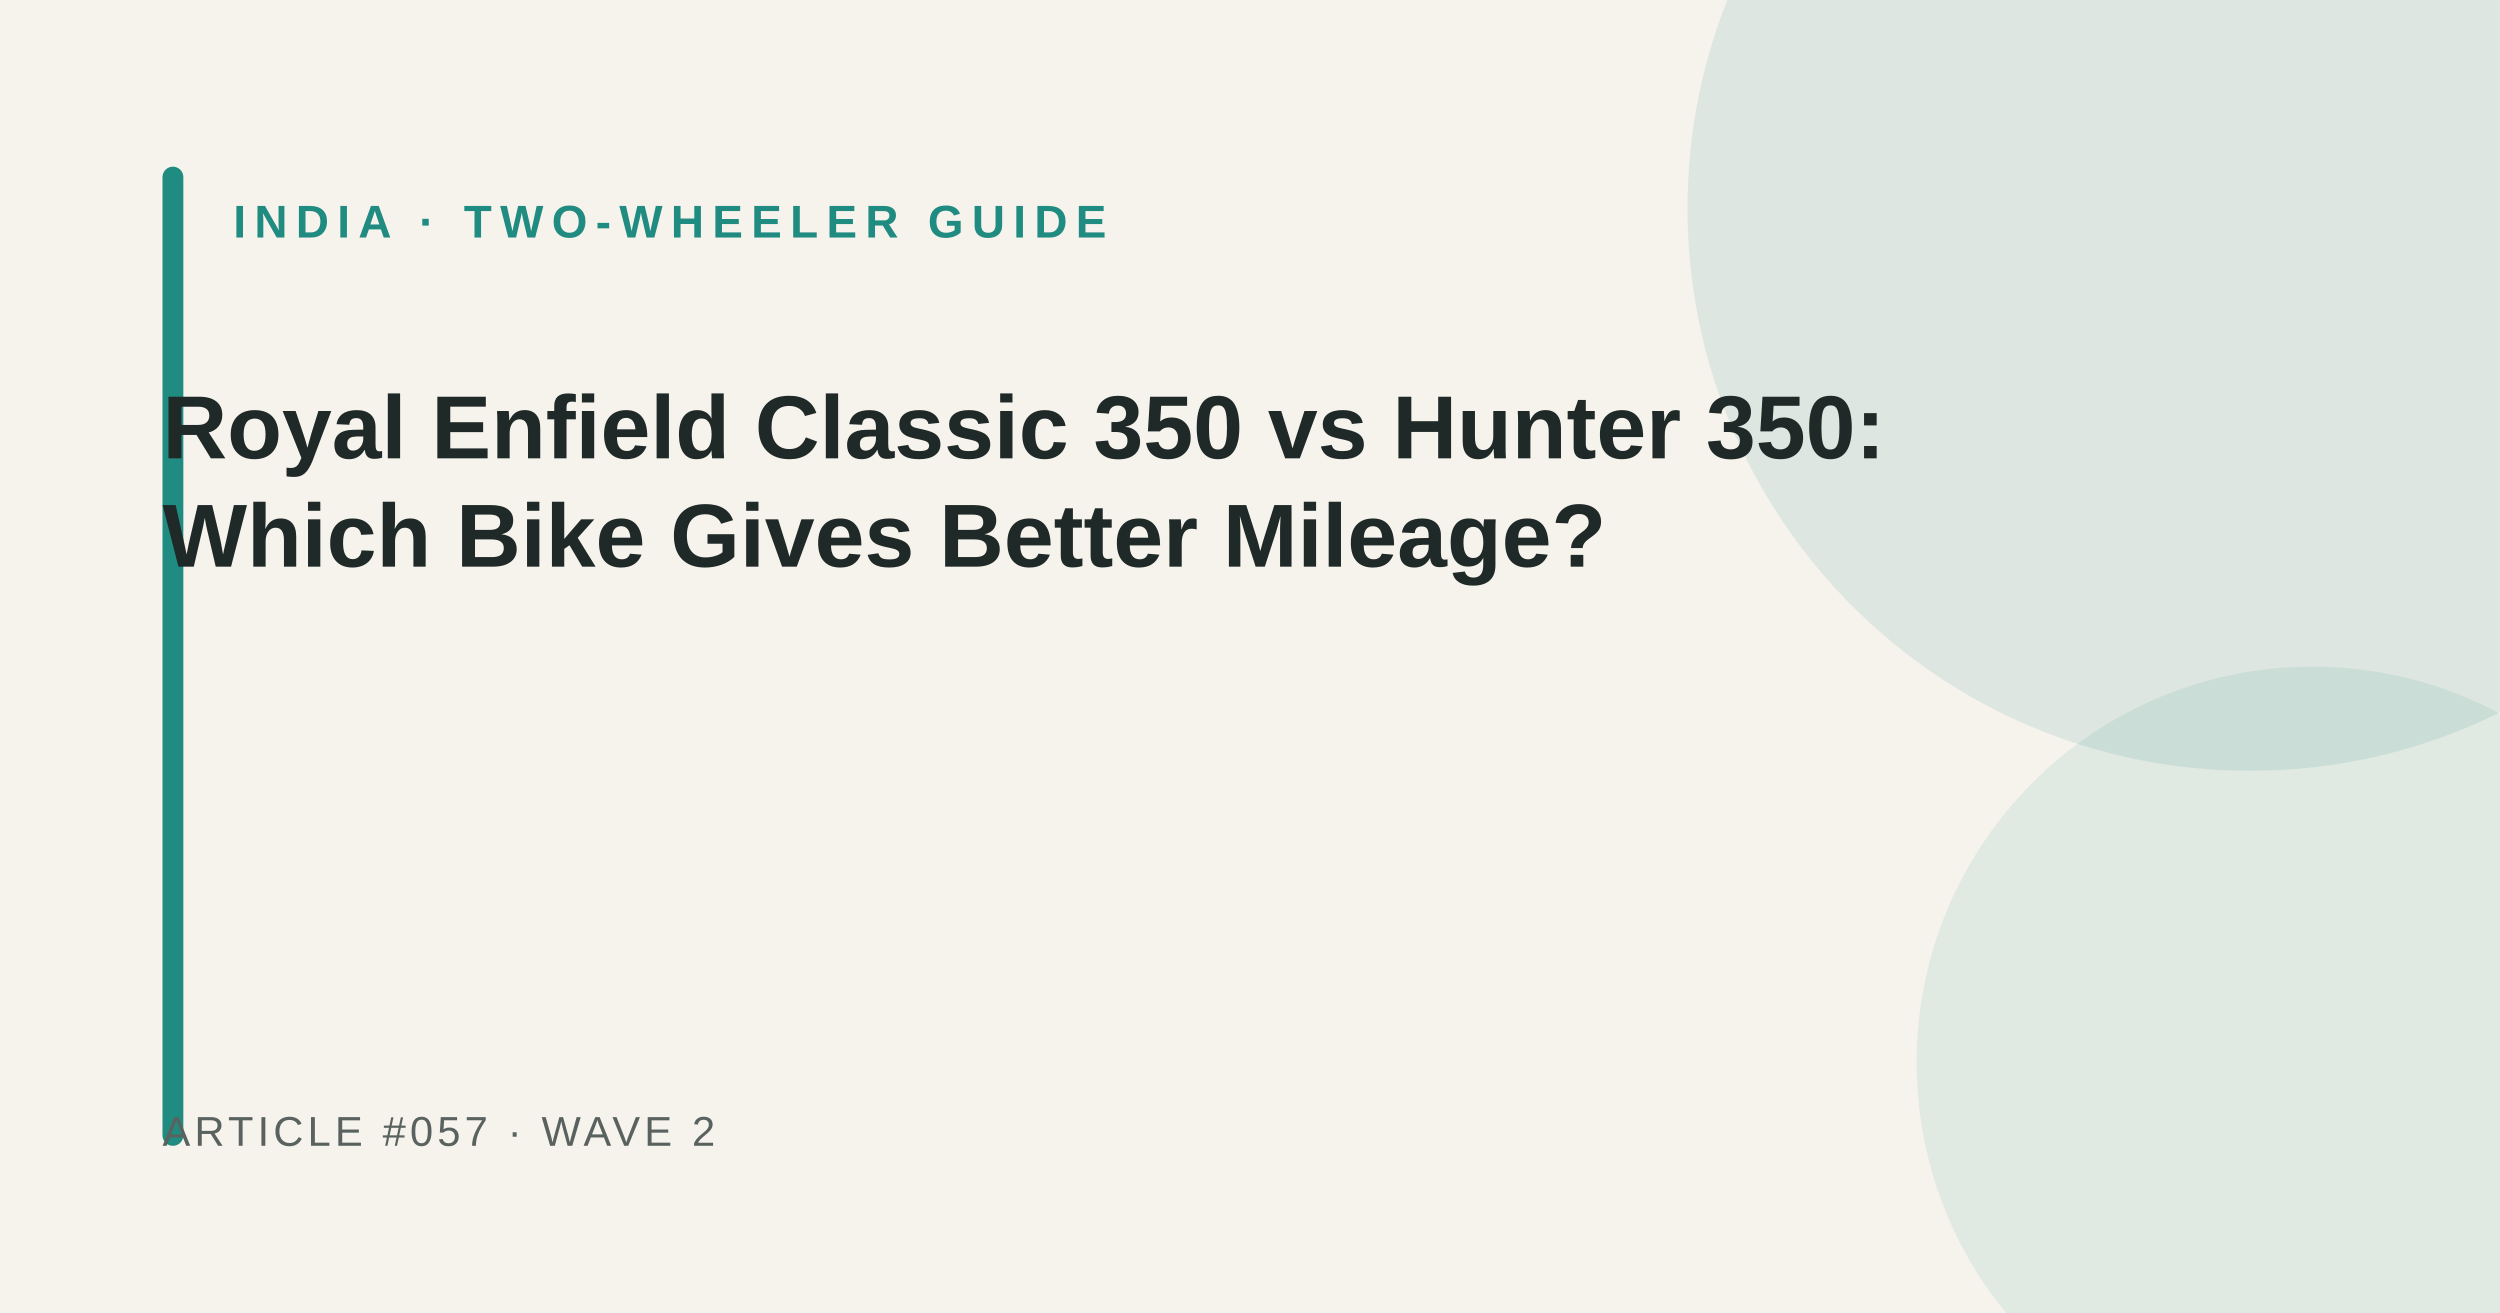
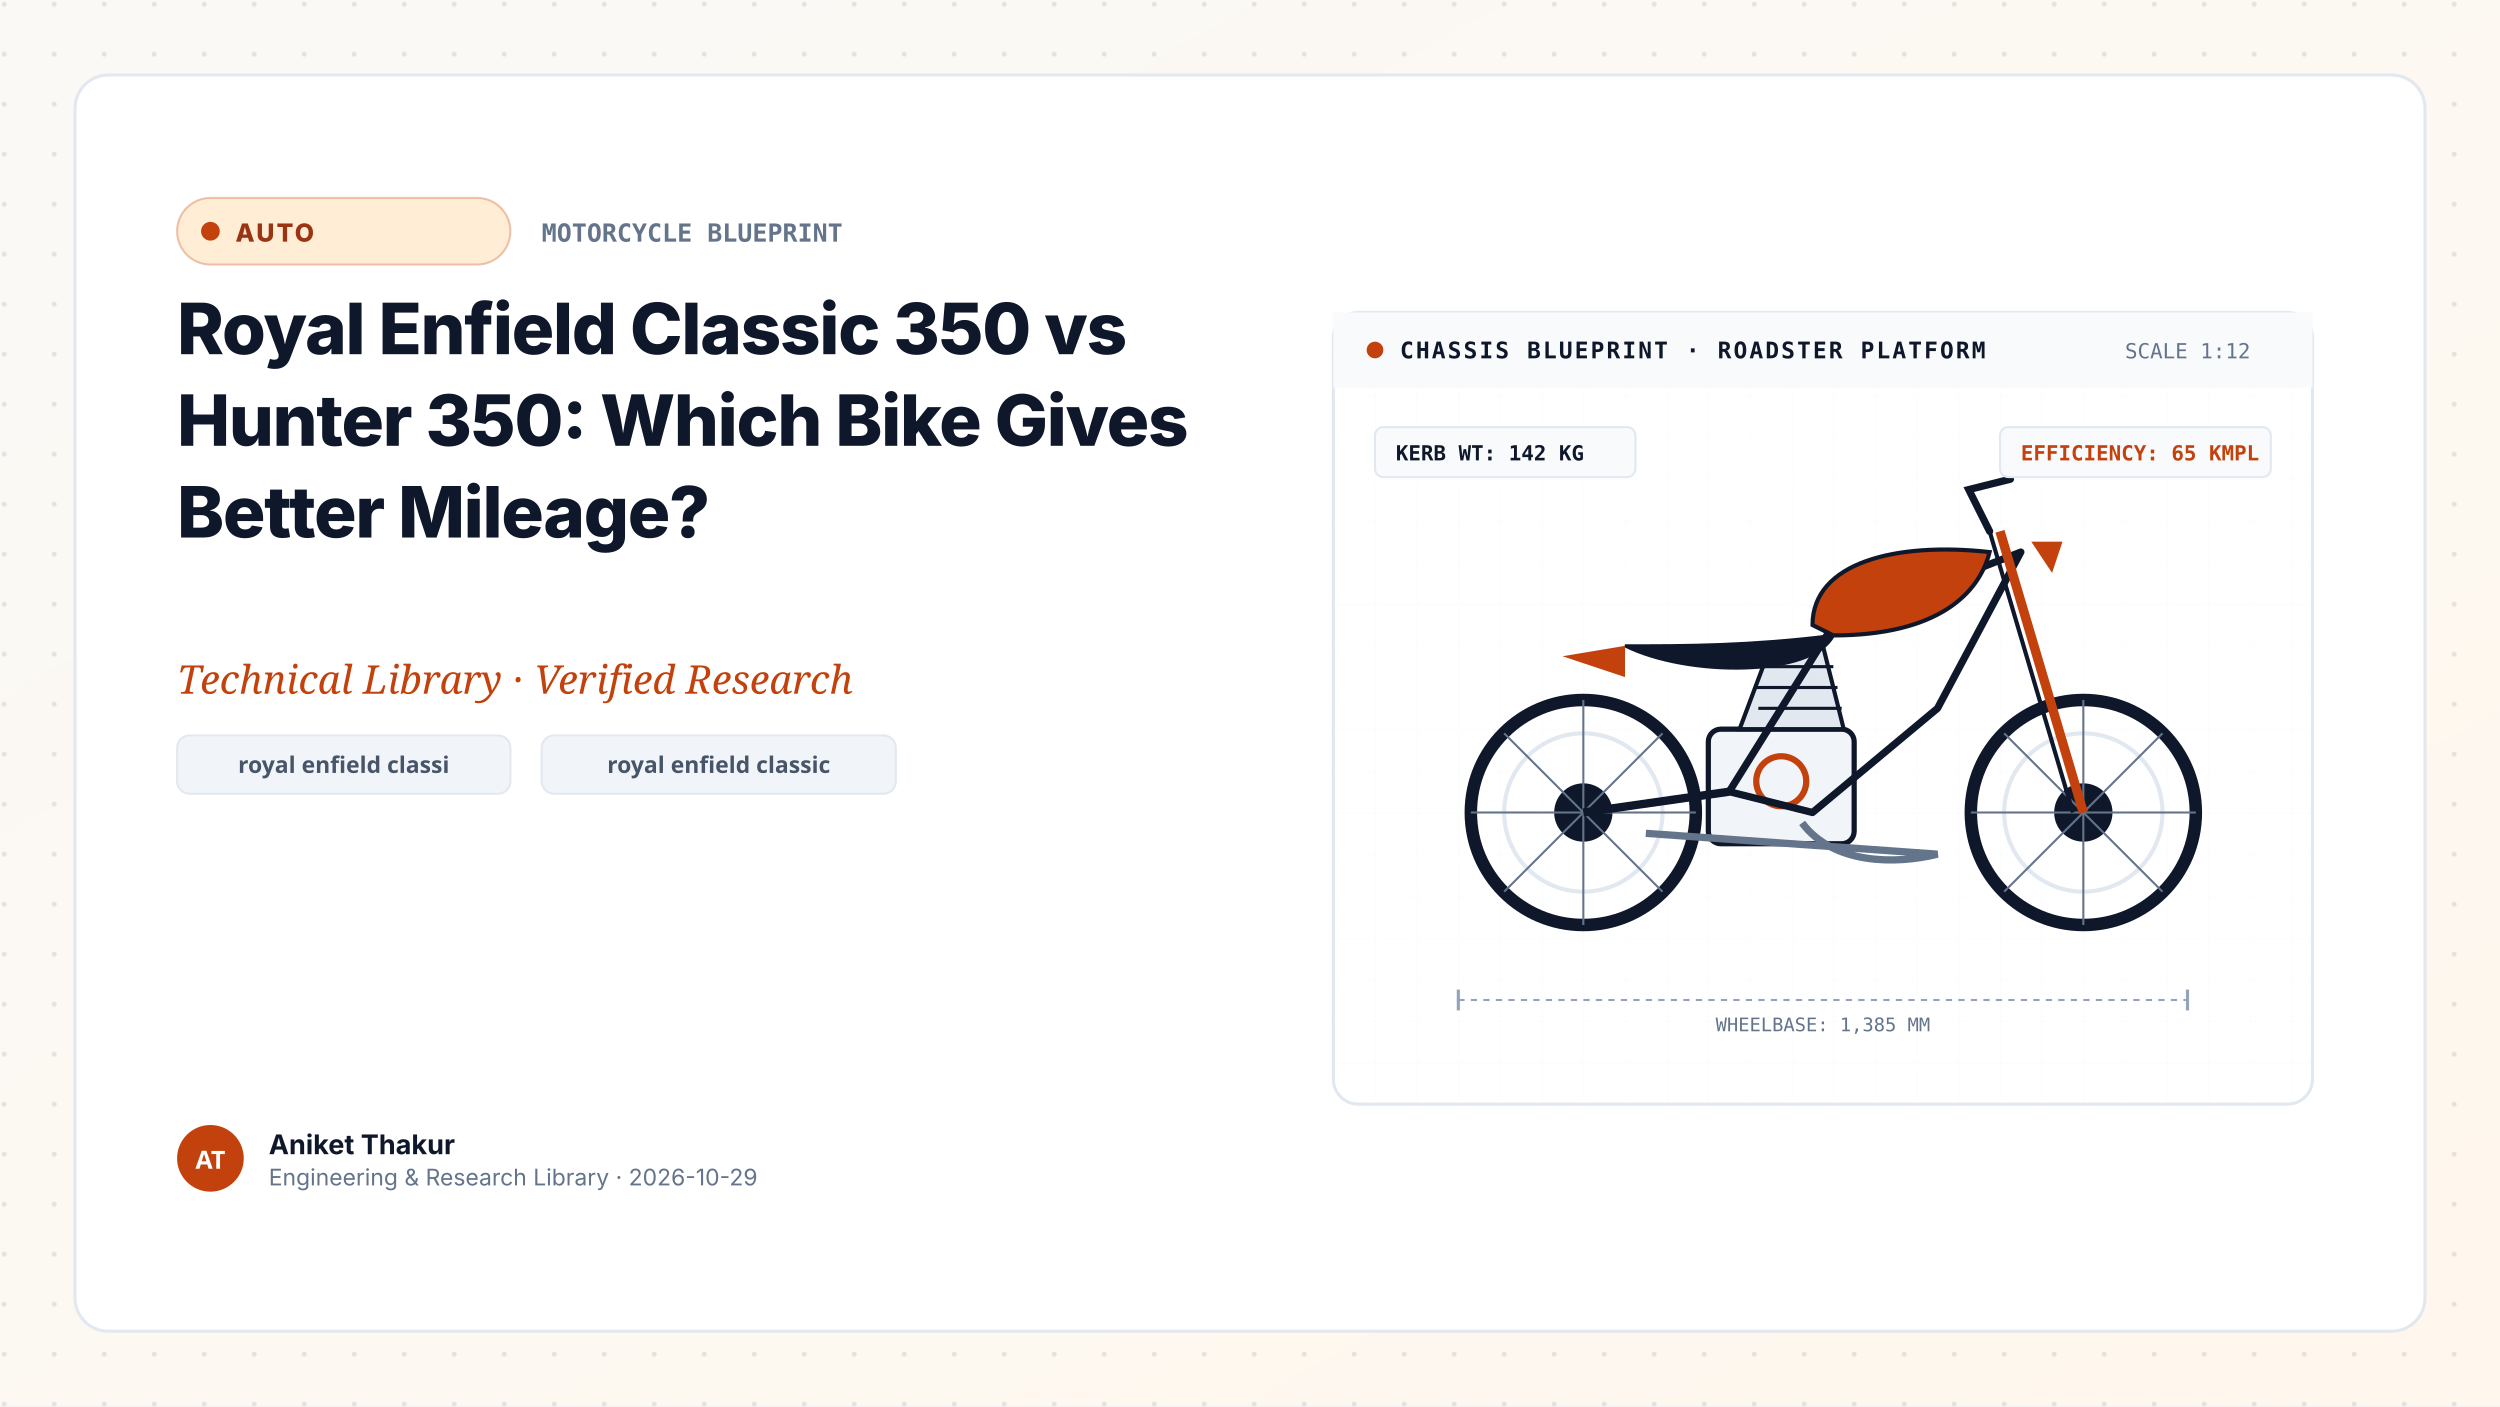
- <svg xmlns="http://www.w3.org/2000/svg" width="1200" height="630" viewBox="0 0 1200 630" role="img" aria-labelledby="title desc">
-   <rect width="1200" height="630" fill="#f6f3ed" />
-   <circle cx="1080" cy="100" r="270" fill="#208b80" opacity=".12" />
-   <circle cx="1110" cy="510" r="190" fill="#208b80" opacity=".10" />
-   <rect x="78" y="80" width="10" height="470" rx="5" fill="#208b80" />
-   <text x="112" y="114" fill="#208b80" font-family="Arial,sans-serif" font-size="22" font-weight="700" letter-spacing="4">INDIA · TWO-WHEELER GUIDE</text>
-   <text x="78" y="220" fill="#1f2927" font-family="Arial,sans-serif" font-size="43" font-weight="700">
-     <tspan x="78" dy="0">Royal Enfield Classic 350 vs Hunter 350:</tspan>
-     <tspan x="78" dy="52">Which Bike Gives Better Mileage?</tspan>
-   </text>
-   <text x="78" y="550" fill="#59625e" font-family="Arial,sans-serif" font-size="20" letter-spacing="2">ARTICLE #057  ·  WAVE 2</text>
+ <svg xmlns="http://www.w3.org/2000/svg" width="1200" height="675" viewBox="0 0 1200 675" role="img" aria-label="Royal Enfield Classic 350 vs Hunter 350: Which Bike Gives Better Mileage?">
+   <defs>
+     <linearGradient id="bgGrad_668932658" x1="0%" y1="0%" x2="100%" y2="100%">
+       <stop offset="0%" stop-color="#FAF9F6" />
+       <stop offset="100%" stop-color="#FFF7ED" />
+     </linearGradient>
+     <pattern id="dotGrid_668932658" width="24" height="24" patternUnits="userSpaceOnUse">
+       <circle cx="2" cy="2" r="1.2" fill="#94A3B8" opacity="0.25" />
+     </pattern>
+   </defs>
+   <rect width="1200" height="675" fill="url(#bgGrad_668932658)" />
+   <rect width="1200" height="675" fill="url(#dotGrid_668932658)" />
+   <rect x="36" y="36" width="1128" height="603" rx="16" fill="#FFFFFF" stroke="#E2E8F0" stroke-width="1.5" />
+   <g transform="translate(85, 95)">
+     <rect x="0" y="0" width="160" height="32" rx="16" fill="#FFEDD5" stroke="#C2410C" stroke-opacity="0.3" />
+     <circle cx="16" cy="16" r="4.5" fill="#C2410C" />
+     <text x="28" y="21" font-family="Plus Jakarta Sans, -apple-system, sans-serif" font-size="12" font-weight="800" fill="#9A3412" letter-spacing="1">AUTO</text>
+     <text x="175" y="21" font-family="JetBrains Mono, monospace" font-size="12" font-weight="600" fill="#64748B">MOTORCYCLE BLUEPRINT</text>
+     <g transform="translate(0, 75)">
+       <text x="0" y="0" font-family="Plus Jakarta Sans, -apple-system, sans-serif" font-size="34" font-weight="800" fill="#0F172A" letter-spacing="-0.6">Royal Enfield Classic 350 vs</text>
+       <text x="0" y="44" font-family="Plus Jakarta Sans, -apple-system, sans-serif" font-size="34" font-weight="800" fill="#0F172A" letter-spacing="-0.6">Hunter 350: Which Bike Gives</text>
+       <text x="0" y="88" font-family="Plus Jakarta Sans, -apple-system, sans-serif" font-size="34" font-weight="800" fill="#0F172A" letter-spacing="-0.6">Better Mileage?</text>
+     </g>
+     <g transform="translate(0, 222)">
+       <text x="0" y="16" font-family="Newsreader, Georgia, serif" font-size="19" font-style="italic" fill="#C2410C">
+         Technical Library · Verified Research
+       </text>
+       <g transform="translate(0, 36)">
+         <rect x="0" y="0" width="160" height="28" rx="6" fill="#F1F5F9" stroke="#E2E8F0" />
+         <text x="80" y="18" font-family="Plus Jakarta Sans, sans-serif" font-size="11" font-weight="600" fill="#475569" text-anchor="middle">royal enfield classi</text>
+         <rect x="175" y="0" width="170" height="28" rx="6" fill="#F1F5F9" stroke="#E2E8F0" />
+         <text x="260" y="18" font-family="Plus Jakarta Sans, sans-serif" font-size="11" font-weight="600" fill="#475569" text-anchor="middle">royal enfield classic </text>
+       </g>
+     </g>
+     <g transform="translate(0, 445)">
+       <circle cx="16" cy="16" r="16" fill="#C2410C" />
+       <text x="16" y="21" font-family="Plus Jakarta Sans, sans-serif" font-size="12" font-weight="800" fill="#FFFFFF" text-anchor="middle">AT</text>
+       <text x="44" y="14" font-family="Plus Jakarta Sans, -apple-system, sans-serif" font-size="13" font-weight="700" fill="#0F172A">Aniket Thakur</text>
+       <text x="44" y="29" font-family="Plus Jakarta Sans, -apple-system, sans-serif" font-size="11" fill="#64748B">Engineering &amp; Research Library · 2026-10-29</text>
+     </g>
+   </g>
+   <g transform="translate(640, 150)">
+     <pattern id="gridCommuter" width="20" height="20" patternUnits="userSpaceOnUse">
+       <path d="M 20 0 L 0 0 0 20" fill="none" stroke="#E2E8F0" stroke-width="0.5" stroke-opacity="0.4" />
+     </pattern>
+     <rect width="470" height="380" rx="12" fill="#FFFFFF" stroke="#E2E8F0" stroke-width="1.5" />
+     <rect width="470" height="380" rx="12" fill="url(#gridCommuter)" opacity="0.6" />
+     <path d="M 0 0 L 470 0 L 470 36 L 0 36 Z" fill="#F8FAFC" rx="12" />
+     <circle cx="20" cy="18" r="4" fill="#C2410C" />
+     <text x="32" y="22" font-family="JetBrains Mono, monospace" font-size="11" font-weight="700" fill="#0F172A" letter-spacing="1">CHASSIS BLUEPRINT · ROADSTER PLATFORM</text>
+     <text x="380" y="22" font-family="JetBrains Mono, monospace" font-size="10" fill="#64748B">SCALE 1:12</text>
+     <line x1="60" y1="330" x2="410" y2="330" stroke="#94A3B8" stroke-width="1" stroke-dasharray="3 3" />
+     <line x1="60" y1="325" x2="60" y2="335" stroke="#94A3B8" stroke-width="1.5" />
+     <line x1="410" y1="325" x2="410" y2="335" stroke="#94A3B8" stroke-width="1.5" />
+     <text x="235" y="345" font-family="JetBrains Mono, monospace" font-size="9" fill="#64748B" text-anchor="middle">WHEELBASE: 1,385 MM</text>
+     <circle cx="120" cy="240" r="54" fill="none" stroke="#0F172A" stroke-width="6" />
+     <circle cx="120" cy="240" r="38" fill="none" stroke="#E2E8F0" stroke-width="2" />
+     <circle cx="120" cy="240" r="14" fill="#0F172A" />
+     <line x1="120" y1="186" x2="120" y2="294" stroke="#64748B" stroke-width="1" />
+     <line x1="66" y1="240" x2="174" y2="240" stroke="#64748B" stroke-width="1" />
+     <line x1="82" y1="202" x2="158" y2="278" stroke="#64748B" stroke-width="1" />
+     <line x1="82" y1="278" x2="158" y2="202" stroke="#64748B" stroke-width="1" />
+     <circle cx="360" cy="240" r="54" fill="none" stroke="#0F172A" stroke-width="6" />
+     <circle cx="360" cy="240" r="38" fill="none" stroke="#E2E8F0" stroke-width="2" />
+     <circle cx="360" cy="240" r="14" fill="#0F172A" />
+     <line x1="360" y1="186" x2="360" y2="294" stroke="#64748B" stroke-width="1" />
+     <line x1="306" y1="240" x2="414" y2="240" stroke="#64748B" stroke-width="1" />
+     <line x1="322" y1="202" x2="398" y2="278" stroke="#64748B" stroke-width="1" />
+     <line x1="322" y1="278" x2="398" y2="202" stroke="#64748B" stroke-width="1" />
+     <rect x="180" y="200" width="70" height="55" rx="6" fill="#F1F5F9" stroke="#0F172A" stroke-width="2.5" />
+     <path d="M 195 200 L 210 160 L 235 160 L 245 200 Z" fill="#E2E8F0" stroke="#0F172A" stroke-width="2" />
+     <line x1="200" y1="170" x2="240" y2="170" stroke="#0F172A" stroke-width="1.5" />
+     <line x1="202" y1="180" x2="242" y2="180" stroke="#0F172A" stroke-width="1.5" />
+     <line x1="204" y1="190" x2="244" y2="190" stroke="#0F172A" stroke-width="1.5" />
+     <circle cx="215" cy="225" r="12" fill="none" stroke="#C2410C" stroke-width="3" />
+     <line x1="120" y1="240" x2="190" y2="230" stroke="#0F172A" stroke-width="4" />
+     <path d="M 190 230 L 240 150 L 330 115 L 290 190 L 230 240 Z" fill="none" stroke="#0F172A" stroke-width="3.5" stroke-linejoin="round" />
+     <line x1="360" y1="240" x2="320" y2="105" stroke="#C2410C" stroke-width="4.5" />
+     <line x1="355" y1="240" x2="315" y2="105" stroke="#0F172A" stroke-width="2" />
+     <path d="M 315 105 L 305 85 L 325 80" fill="none" stroke="#0F172A" stroke-width="3.5" stroke-linecap="round" />
+     <path d="M 335 110 L 350 110 L 345 125 Z" fill="#C2410C" />
+     <path d="M 230 150 C 230 120, 270 110, 315 115 C 310 135, 290 155, 240 155 Z" fill="#C2410C" stroke="#0F172A" stroke-width="2" />
+     <path d="M 140 160 C 170 160, 200 160, 240 155 C 230 175, 170 175, 140 160 Z" fill="#0F172A" stroke="#0F172A" stroke-width="1.5" />
+     <path d="M 110 165 L 140 160 L 140 175 Z" fill="#C2410C" />
+     <path d="M 225 245 C 240 265, 270 265, 290 260 L 150 250" fill="none" stroke="#64748B" stroke-width="3.5" />
+     <rect x="20" y="55" width="125" height="24" rx="4" fill="#F8FAFC" stroke="#E2E8F0" />
+     <text x="30" y="71" font-family="JetBrains Mono, monospace" font-size="10" font-weight="600" fill="#0F172A">KERB WT: 142 KG</text>
+     <rect x="320" y="55" width="130" height="24" rx="4" fill="#F8FAFC" stroke="#E2E8F0" />
+     <text x="330" y="71" font-family="JetBrains Mono, monospace" font-size="10" font-weight="600" fill="#C2410C">EFFICIENCY: 65 KMPL</text>
+   </g>
</svg>
